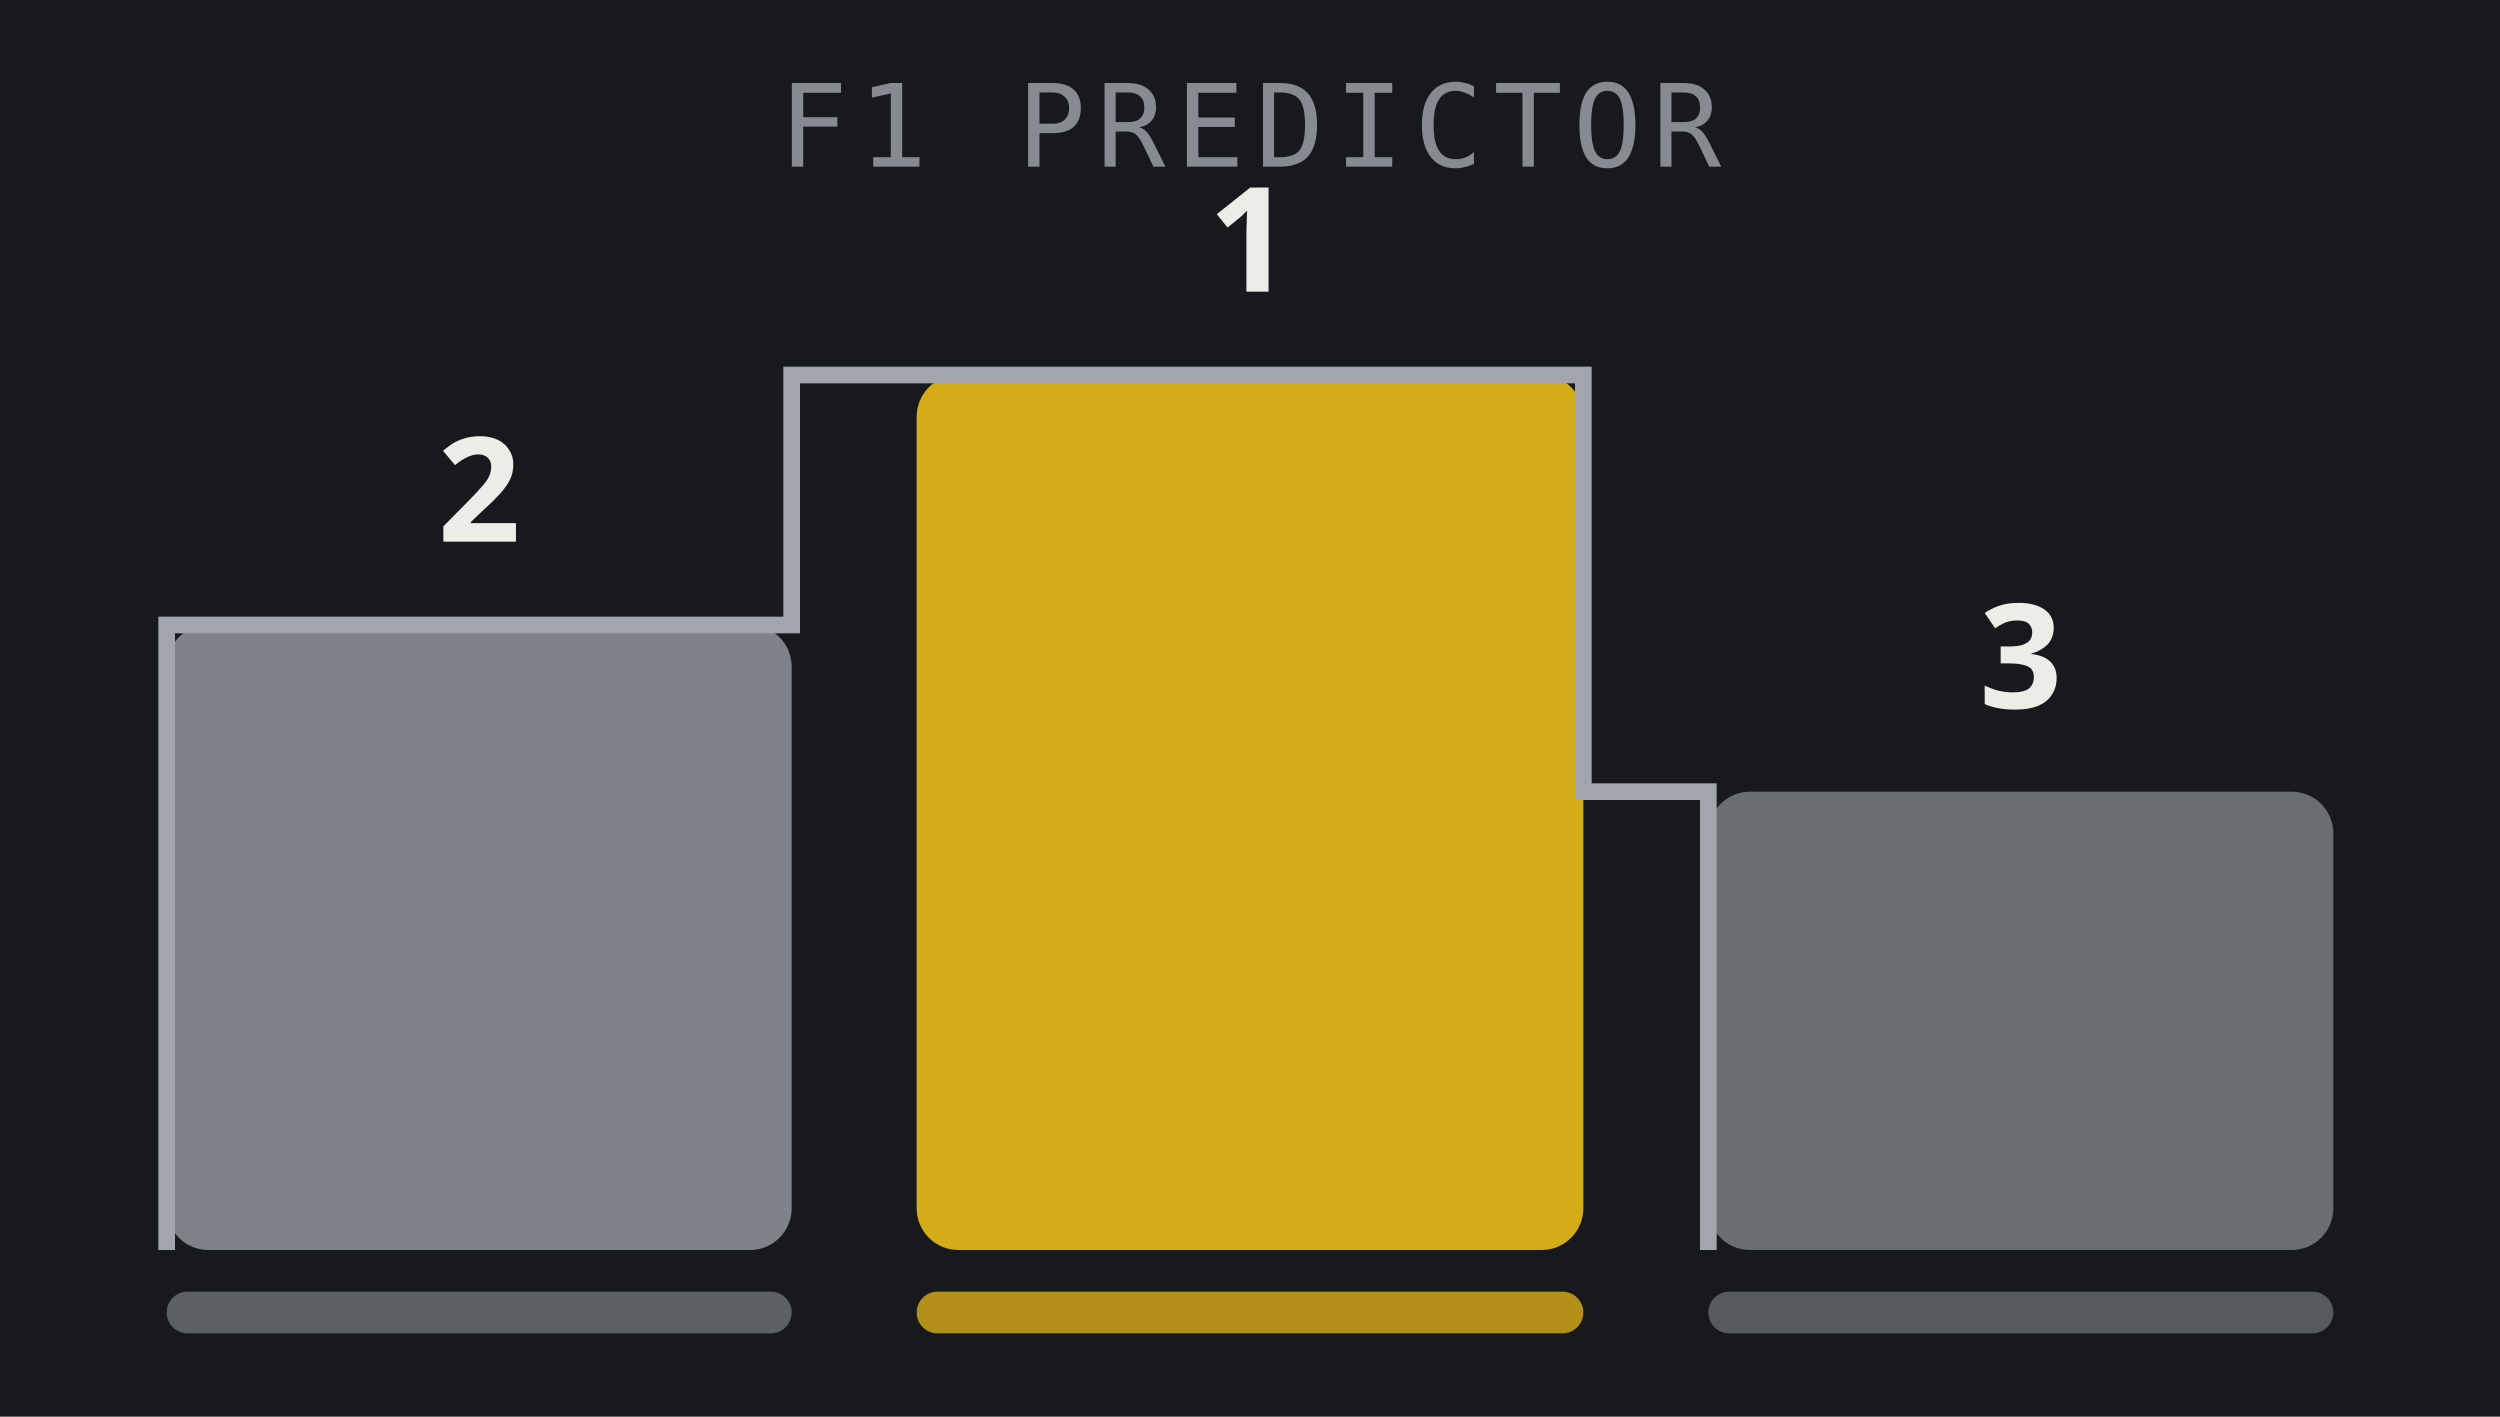
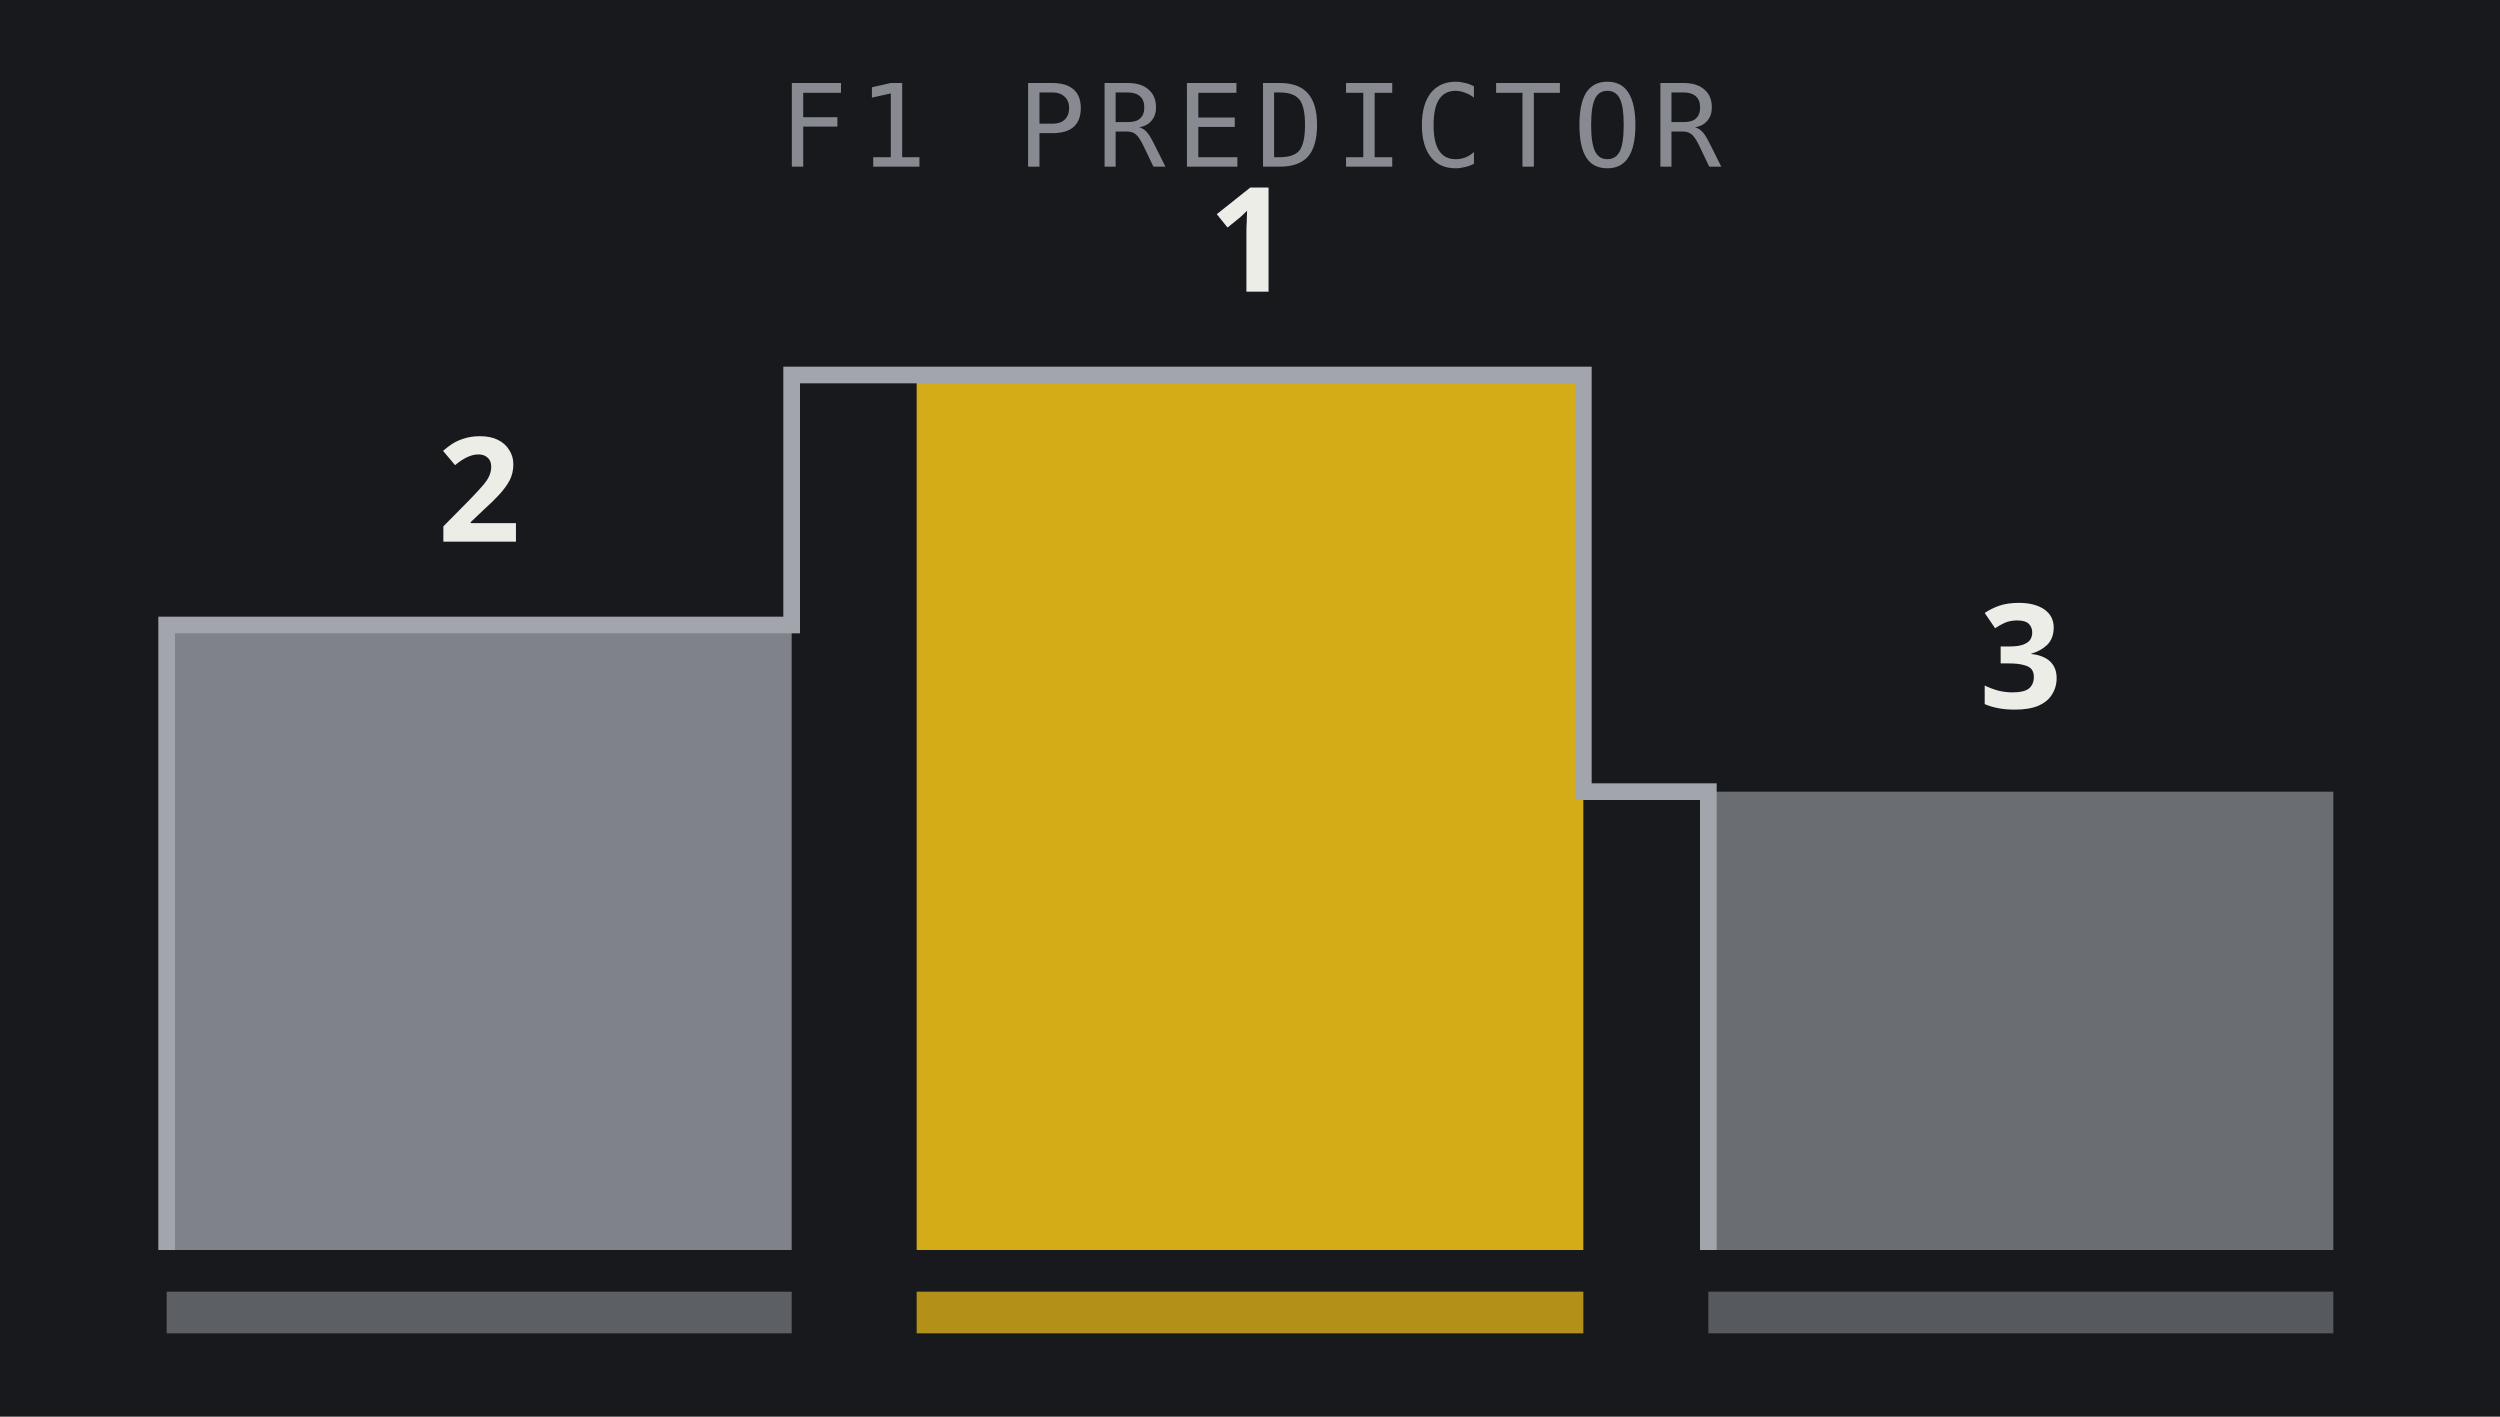
<svg xmlns="http://www.w3.org/2000/svg" viewBox="0 0 120 68">
  <rect width="120" height="68" fill="#17191c" />
-   <rect x="44" y="18" width="32" height="42" rx="2" fill="#f5c518" opacity="0.85" />
-   <rect x="8" y="30" width="30" height="30" rx="2" fill="#a2a6ac" opacity="0.75" />
-   <rect x="82" y="38" width="30" height="22" rx="2" fill="#a2a6ac" opacity="0.6" />
+   <rect x="44" y="18" width="32" height="42" fill="#f5c518" opacity="0.85" />
+   <rect x="8" y="30" width="30" height="30" fill="#a2a6ac" opacity="0.75" />
+   <rect x="82" y="38" width="30" height="22" fill="#a2a6ac" opacity="0.6" />
  <polyline points="8,60 8,30 38,30 38,18 76,18 76,38 82,38 82,60" fill="none" stroke="#a2a6ac" stroke-width="0.8" />
  <text x="60" y="14" text-anchor="middle" fill="#ecede7" font-family="sans-serif" font-size="7" font-weight="bold">1</text>
  <text x="23" y="26" text-anchor="middle" fill="#ecede7" font-family="sans-serif" font-size="7" font-weight="bold">2</text>
  <text x="97" y="34" text-anchor="middle" fill="#ecede7" font-family="sans-serif" font-size="7" font-weight="bold">3</text>
-   <rect x="8" y="62" width="30" height="2" rx="1" fill="#a2a6ac" opacity="0.5" />
-   <rect x="44" y="62" width="32" height="2" rx="1" fill="#f5c518" opacity="0.7" />
-   <rect x="82" y="62" width="30" height="2" rx="1" fill="#a2a6ac" opacity="0.45" />
+   <rect x="8" y="62" width="30" height="2" fill="#a2a6ac" opacity="0.5" />
+   <rect x="44" y="62" width="32" height="2" fill="#f5c518" opacity="0.7" />
+   <rect x="82" y="62" width="30" height="2" fill="#a2a6ac" opacity="0.45" />
  <text x="60" y="8" text-anchor="middle" fill="#a2a6ac" font-family="monospace" font-size="5.5" letter-spacing="0.5" opacity="0.8">F1 PREDICTOR</text>
</svg>
